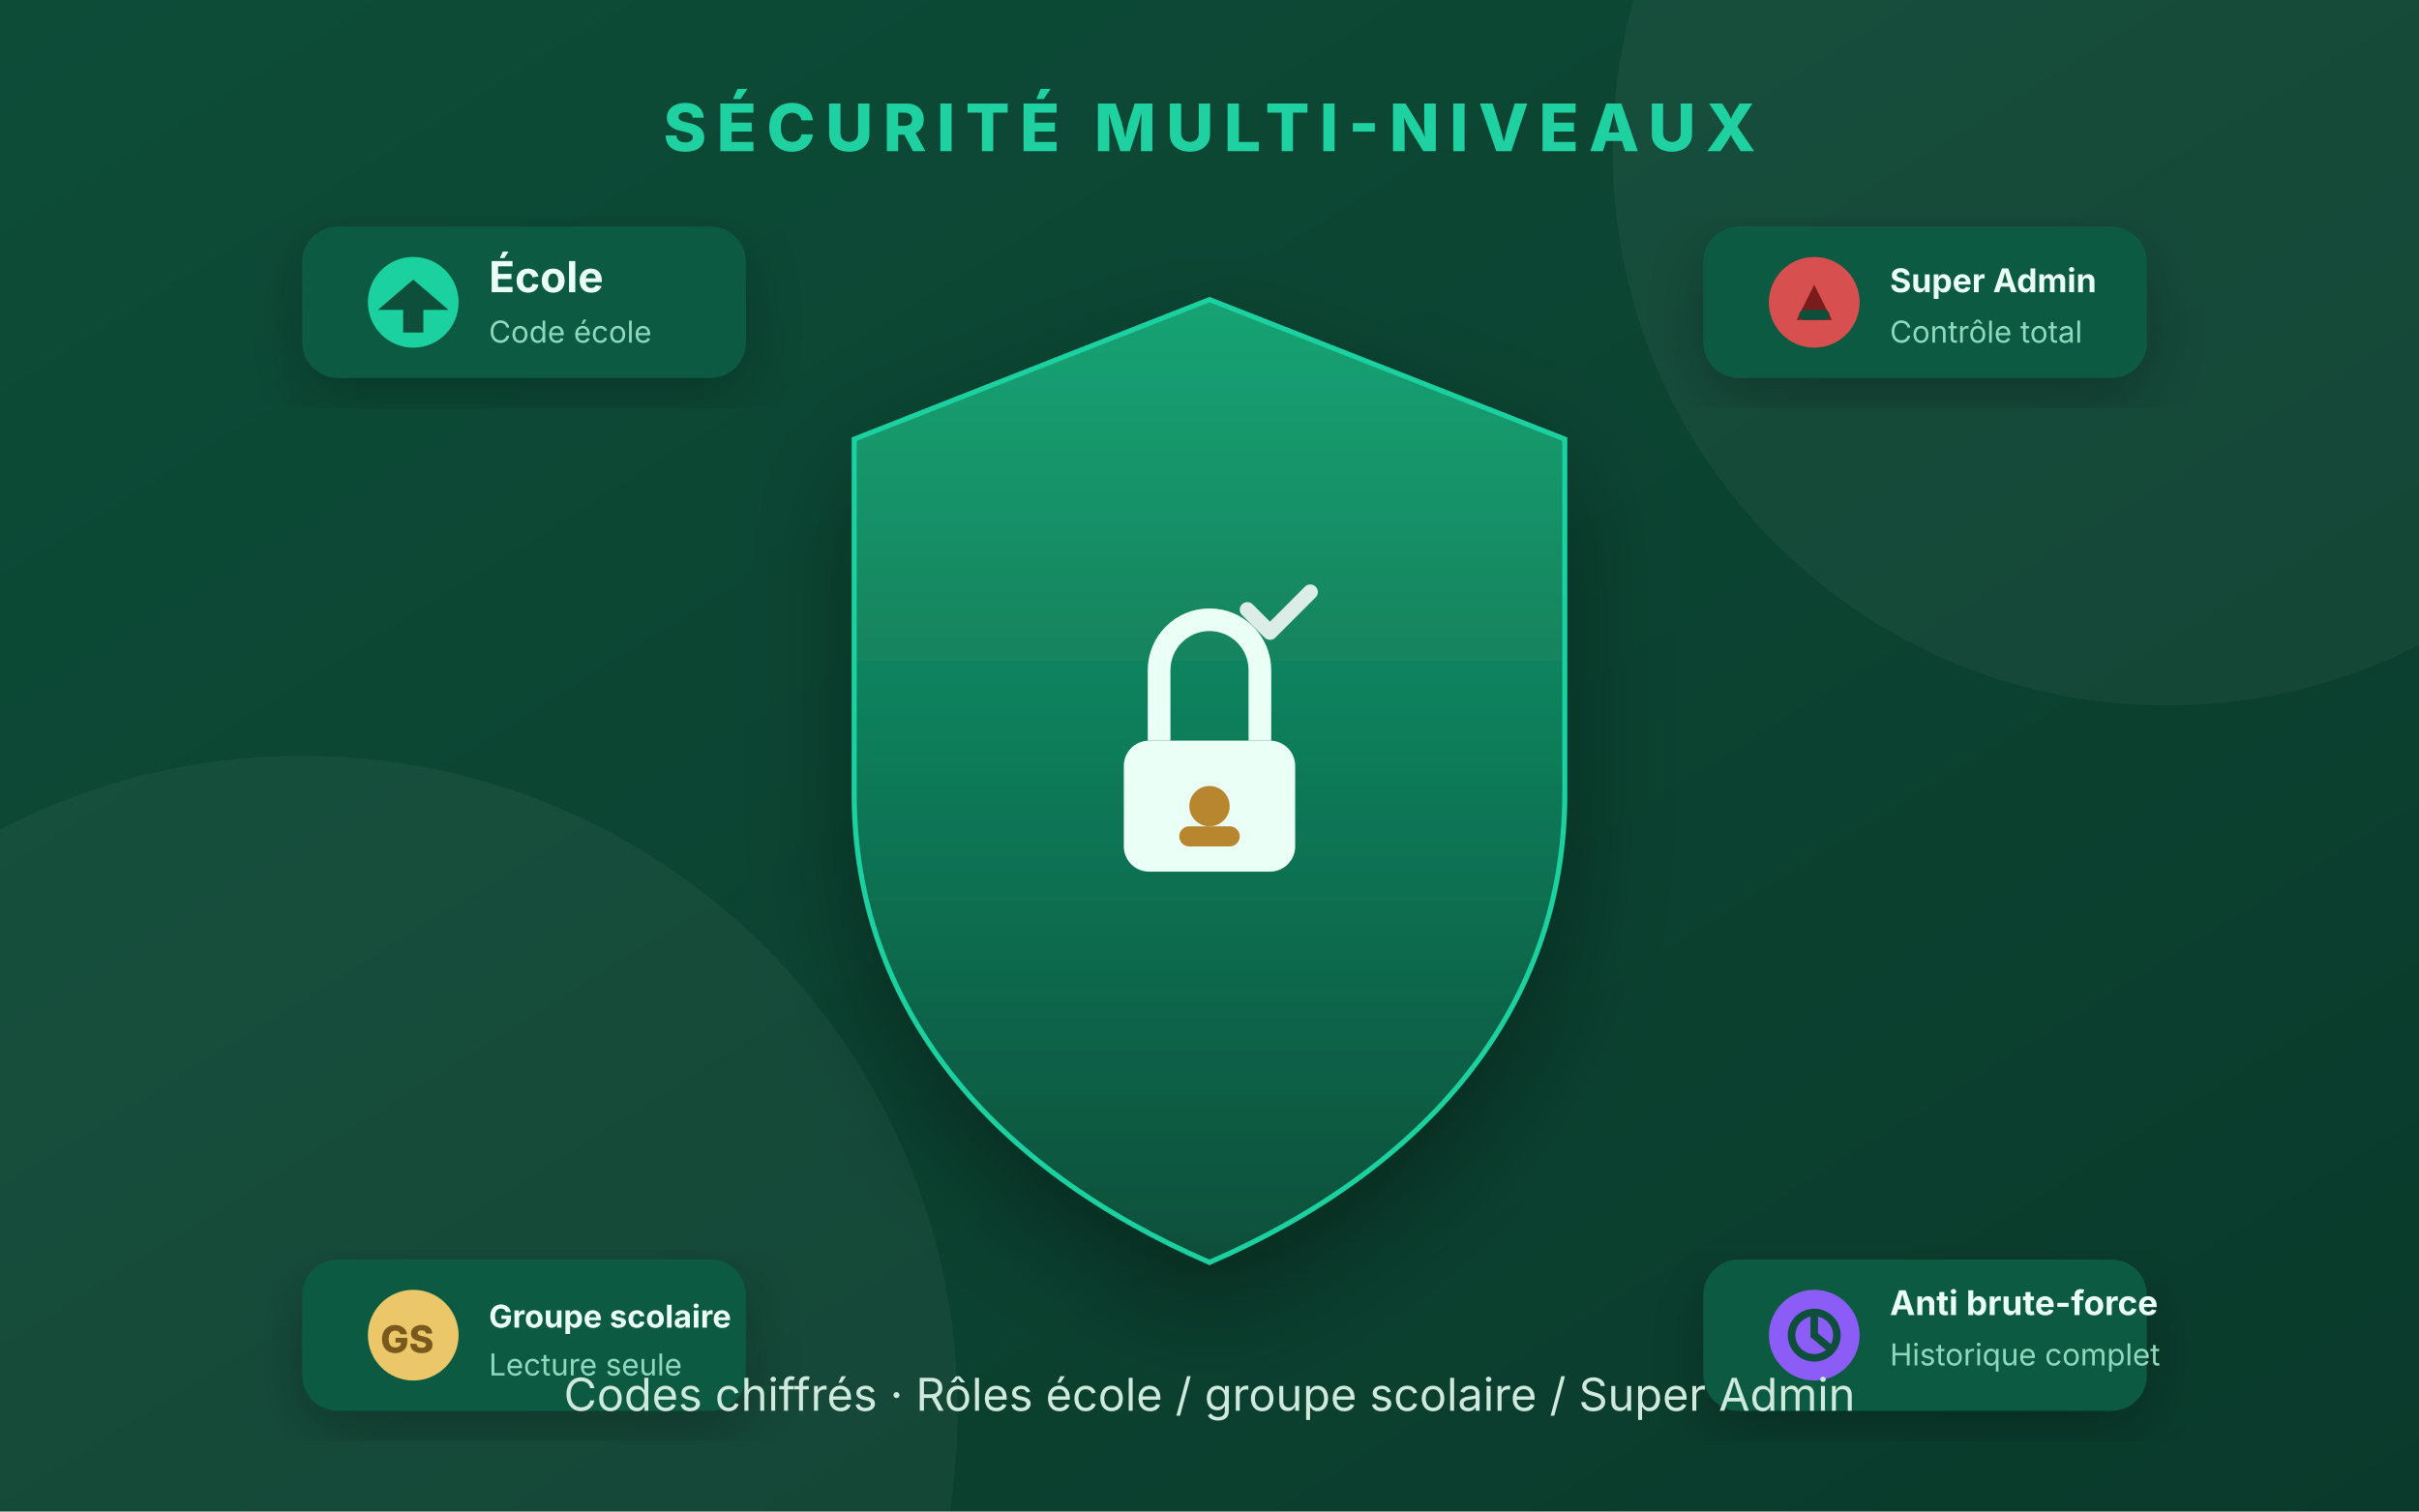
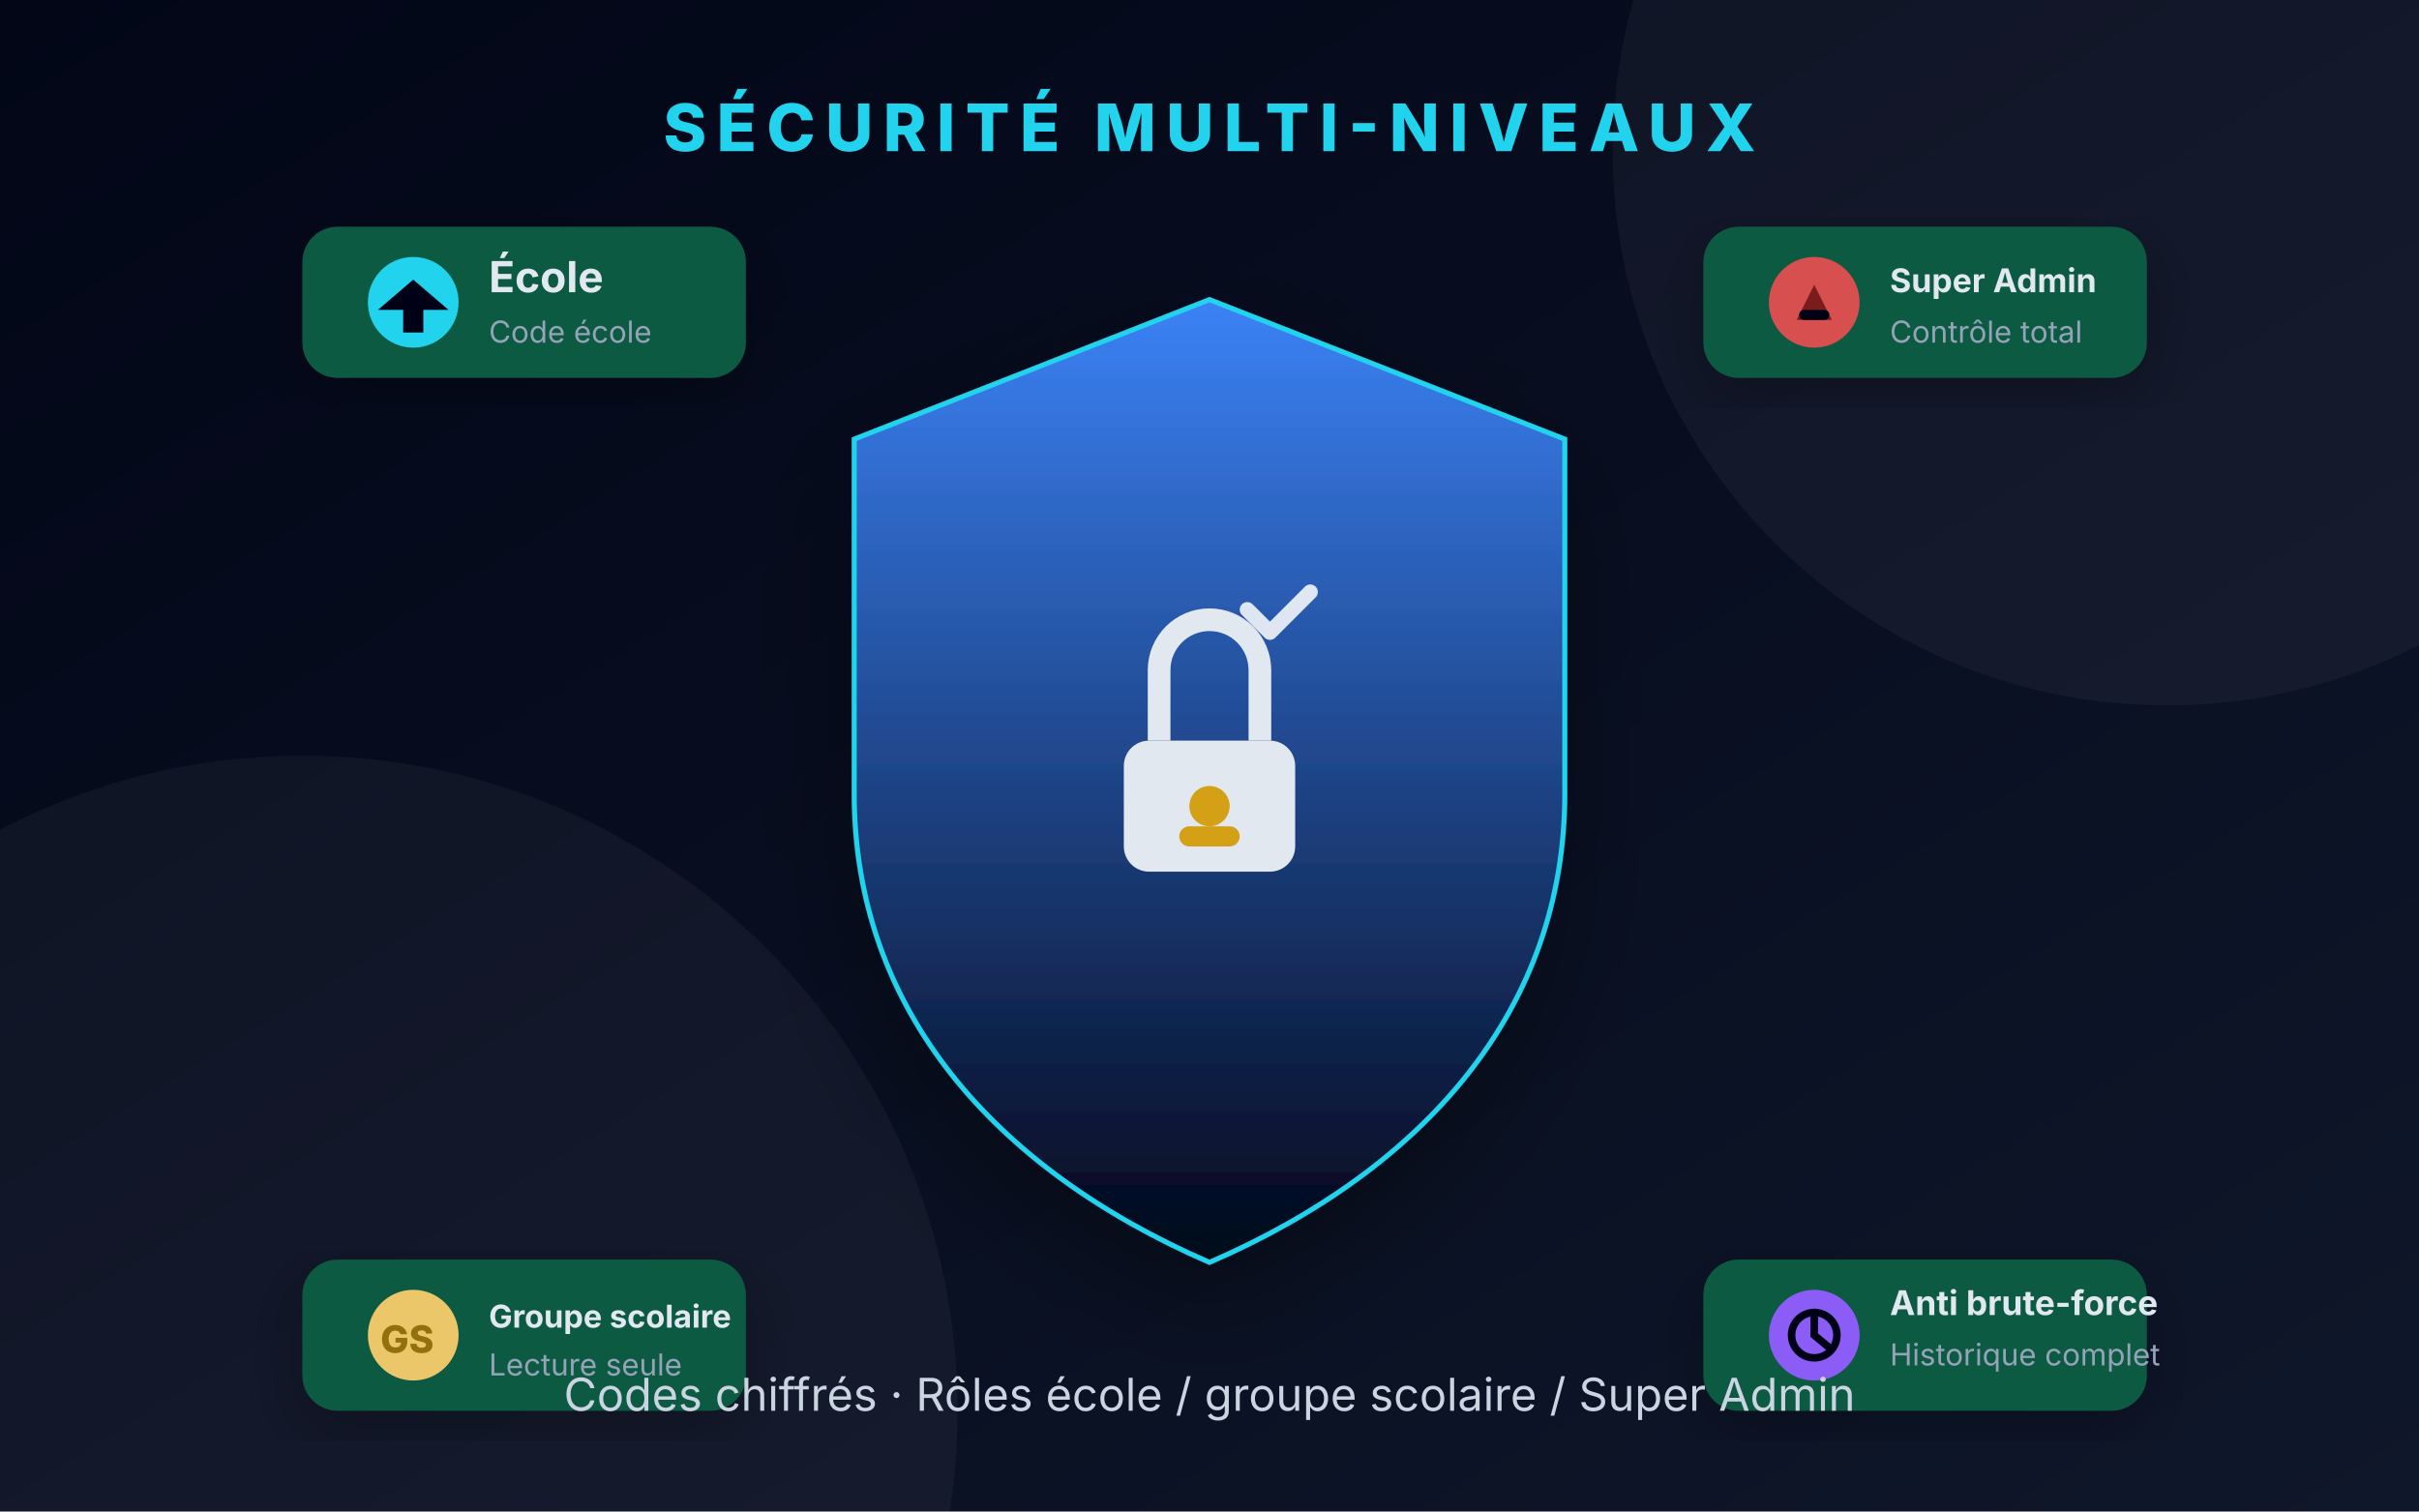
<svg xmlns="http://www.w3.org/2000/svg" width="960" height="600" viewBox="0 0 960 600">
  <defs>
    <linearGradient id="bg" x1="0" y1="0" x2="1" y2="1">
-       <stop offset="0" stop-color="#0d4d38" />
-       <stop offset="1" stop-color="#0a3a2b" />
+       <stop offset="0" stop-color="#020617" />
+       <stop offset="1" stop-color="#0f172a" />
    </linearGradient>
    <linearGradient id="shield" x1="0" y1="0" x2="0" y2="1">
-       <stop offset="0" stop-color="#16a374" />
-       <stop offset="1" stop-color="#0a4f3a" />
+       <stop offset="0" stop-color="#3b82f6" />
+       <stop offset="1" stop-color="#020617" />
    </linearGradient>
    <linearGradient id="gold" x1="0" y1="0" x2="1" y2="1">
      <stop offset="0" stop-color="#d4a34a" />
-       <stop offset="1" stop-color="#b8862f" />
+       <stop offset="1" stop-color="#d4a017" />
    </linearGradient>
    <filter id="shadow" x="-20%" y="-20%" width="140%" height="140%">
      <feDropShadow dx="0" dy="18" stdDeviation="22" flood-color="#000" flood-opacity="0.35" />
    </filter>
    <filter id="cardShadow" x="-20%" y="-20%" width="140%" height="140%">
      <feDropShadow dx="0" dy="8" stdDeviation="12" flood-color="#000" flood-opacity="0.25" />
    </filter>
  </defs>
  <rect width="960" height="600" fill="url(#bg)" />
  <circle cx="860" cy="60" r="220" fill="#ffffff" opacity="0.04" />
  <circle cx="120" cy="560" r="260" fill="#ffffff" opacity="0.04" />
  <g filter="url(#shadow)">
-     <path d="M480 120 L620 175 v140 c0 85 -55 148 -140 185 c-85 -37 -140 -100 -140 -185 v-140 Z" fill="url(#shield)" stroke="#1fd1a0" stroke-width="4" />
+     <path d="M480 120 L620 175 v140 c0 85 -55 148 -140 185 c-85 -37 -140 -100 -140 -185 v-140 Z" fill="url(#shield)" stroke="#22d3ee" stroke-width="4" />
    <path d="M480 120 L620 175 v140 c0 85 -55 148 -140 185 c-85 -37 -140 -100 -140 -185 v-140 Z" fill="url(#shield)" />
    <g transform="translate(480 300)">
-       <rect x="-34" y="-6" width="68" height="52" rx="10" fill="#eafff6" />
-       <path d="M-20 -6 V-34 a20 20 0 0 1 40 0 V-6" fill="none" stroke="#eafff6" stroke-width="9" />
-       <circle cx="0" cy="20" r="8" fill="#b8862f" />
-       <rect x="-12" y="28" width="24" height="8" rx="4" fill="#b8862f" />
+       <rect x="-34" y="-6" width="68" height="52" rx="10" fill="#e2e8f0" />
+       <path d="M-20 -6 V-34 a20 20 0 0 1 40 0 V-6" fill="none" stroke="#e2e8f0" stroke-width="9" />
+       <circle cx="0" cy="20" r="8" fill="#d4a017" />
+       <rect x="-12" y="28" width="24" height="8" rx="4" fill="#d4a017" />
    </g>
    <path d="M520 235 l-16 16 l-9 -9" fill="none" stroke="#ffffff" stroke-width="6" stroke-linecap="round" stroke-linejoin="round" opacity="0.85" />
  </g>
  <g filter="url(#cardShadow)" transform="translate(120 90)">
    <rect width="176" height="60" rx="14" fill="#0d5a42" />
-     <circle cx="44" cy="30" r="18" fill="#1fd1a0" />
+     <circle cx="44" cy="30" r="18" fill="#22d3ee" />
    <g transform="translate(44 30)">
-       <path d="M0 -9 L14 3 H4 v9 H-4 v-9 H-14 Z" fill="#0a4f3a" />
+       <path d="M0 -9 L14 3 H4 v9 H-4 v-9 H-14 Z" fill="#020617" />
    </g>
-     <text x="74" y="26" font-family="'Inter',sans-serif" font-size="17" font-weight="700" fill="#eafff6">École</text>
-     <text x="74" y="46" font-family="'Inter',sans-serif" font-size="12" fill="#8fd8bd">Code école</text>
+     <text x="74" y="26" font-family="'Inter',sans-serif" font-size="17" font-weight="700" fill="#e2e8f0">École</text>
+     <text x="74" y="46" font-family="'Inter',sans-serif" font-size="12" fill="#94a3b8">Code école</text>
  </g>
  <g filter="url(#cardShadow)" transform="translate(120 500)">
    <rect width="176" height="60" rx="14" fill="#0d5a42" />
    <circle cx="44" cy="30" r="18" fill="#ecc76a" />
-     <text x="31" y="37" font-family="'Inter',sans-serif" font-size="15" font-weight="800" fill="#7a5a1f">GS</text>
-     <text x="74" y="27" font-family="'Inter',sans-serif" font-size="12.5" font-weight="700" fill="#eafff6">Groupe scolaire</text>
-     <text x="74" y="46" font-family="'Inter',sans-serif" font-size="12" fill="#8fd8bd">Lecture seule</text>
+     <text x="31" y="37" font-family="'Inter',sans-serif" font-size="15" font-weight="800" fill="#92710c">GS</text>
+     <text x="74" y="27" font-family="'Inter',sans-serif" font-size="12.5" font-weight="700" fill="#e2e8f0">Groupe scolaire</text>
+     <text x="74" y="46" font-family="'Inter',sans-serif" font-size="12" fill="#94a3b8">Lecture seule</text>
  </g>
  <g filter="url(#cardShadow)" transform="translate(676 90)">
    <rect width="176" height="60" rx="14" fill="#0d5a42" />
    <circle cx="44" cy="30" r="18" fill="#d84f4f" />
    <g transform="translate(44 30)">
      <path d="M0 -7 l7 14 h-14 Z" fill="#7a1f1f" />
-       <rect x="-6" y="3" width="12" height="4" rx="2" fill="#0a4f3a" />
+       <rect x="-6" y="3" width="12" height="4" rx="2" fill="#020617" />
    </g>
-     <text x="74" y="26" font-family="'Inter',sans-serif" font-size="13" font-weight="700" fill="#eafff6">Super Admin</text>
-     <text x="74" y="46" font-family="'Inter',sans-serif" font-size="12" fill="#8fd8bd">Contrôle total</text>
+     <text x="74" y="26" font-family="'Inter',sans-serif" font-size="13" font-weight="700" fill="#e2e8f0">Super Admin</text>
+     <text x="74" y="46" font-family="'Inter',sans-serif" font-size="12" fill="#94a3b8">Contrôle total</text>
  </g>
  <g filter="url(#cardShadow)" transform="translate(676 500)">
    <rect width="176" height="60" rx="14" fill="#0d5a42" />
    <circle cx="44" cy="30" r="18" fill="#8b5cf6" />
    <g transform="translate(44 30)">
-       <circle r="9" fill="none" stroke="#0a4f3a" stroke-width="3" />
-       <path d="M0 -9 V0 L6 5" fill="none" stroke="#0a4f3a" stroke-width="3" stroke-linecap="round" />
+       <circle r="9" fill="none" stroke="#020617" stroke-width="3" />
+       <path d="M0 -9 V0 L6 5" fill="none" stroke="#020617" stroke-width="3" stroke-linecap="round" />
    </g>
-     <text x="74" y="22" font-family="'Inter',sans-serif" font-size="13.5" font-weight="700" fill="#eafff6">Anti brute-force</text>
-     <text x="74" y="42" font-family="'Inter',sans-serif" font-size="12" fill="#8fd8bd">Historique complet</text>
+     <text x="74" y="22" font-family="'Inter',sans-serif" font-size="13.5" font-weight="700" fill="#e2e8f0">Anti brute-force</text>
+     <text x="74" y="42" font-family="'Inter',sans-serif" font-size="12" fill="#94a3b8">Historique complet</text>
  </g>
-   <text x="480" y="60" text-anchor="middle" font-family="'Inter',sans-serif" font-size="26" font-weight="800" fill="#1fd1a0" letter-spacing="4">SÉCURITÉ MULTI-NIVEAUX</text>
-   <text x="480" y="560" text-anchor="middle" font-family="'Inter',sans-serif" font-size="18" fill="#cfe9dc">Codes chiffrés  ·  Rôles école / groupe scolaire / Super Admin</text>
+   <text x="480" y="60" text-anchor="middle" font-family="'Inter',sans-serif" font-size="26" font-weight="800" fill="#22d3ee" letter-spacing="4">SÉCURITÉ MULTI-NIVEAUX</text>
+   <text x="480" y="560" text-anchor="middle" font-family="'Inter',sans-serif" font-size="18" fill="#cbd5e1">Codes chiffrés  ·  Rôles école / groupe scolaire / Super Admin</text>
</svg>
